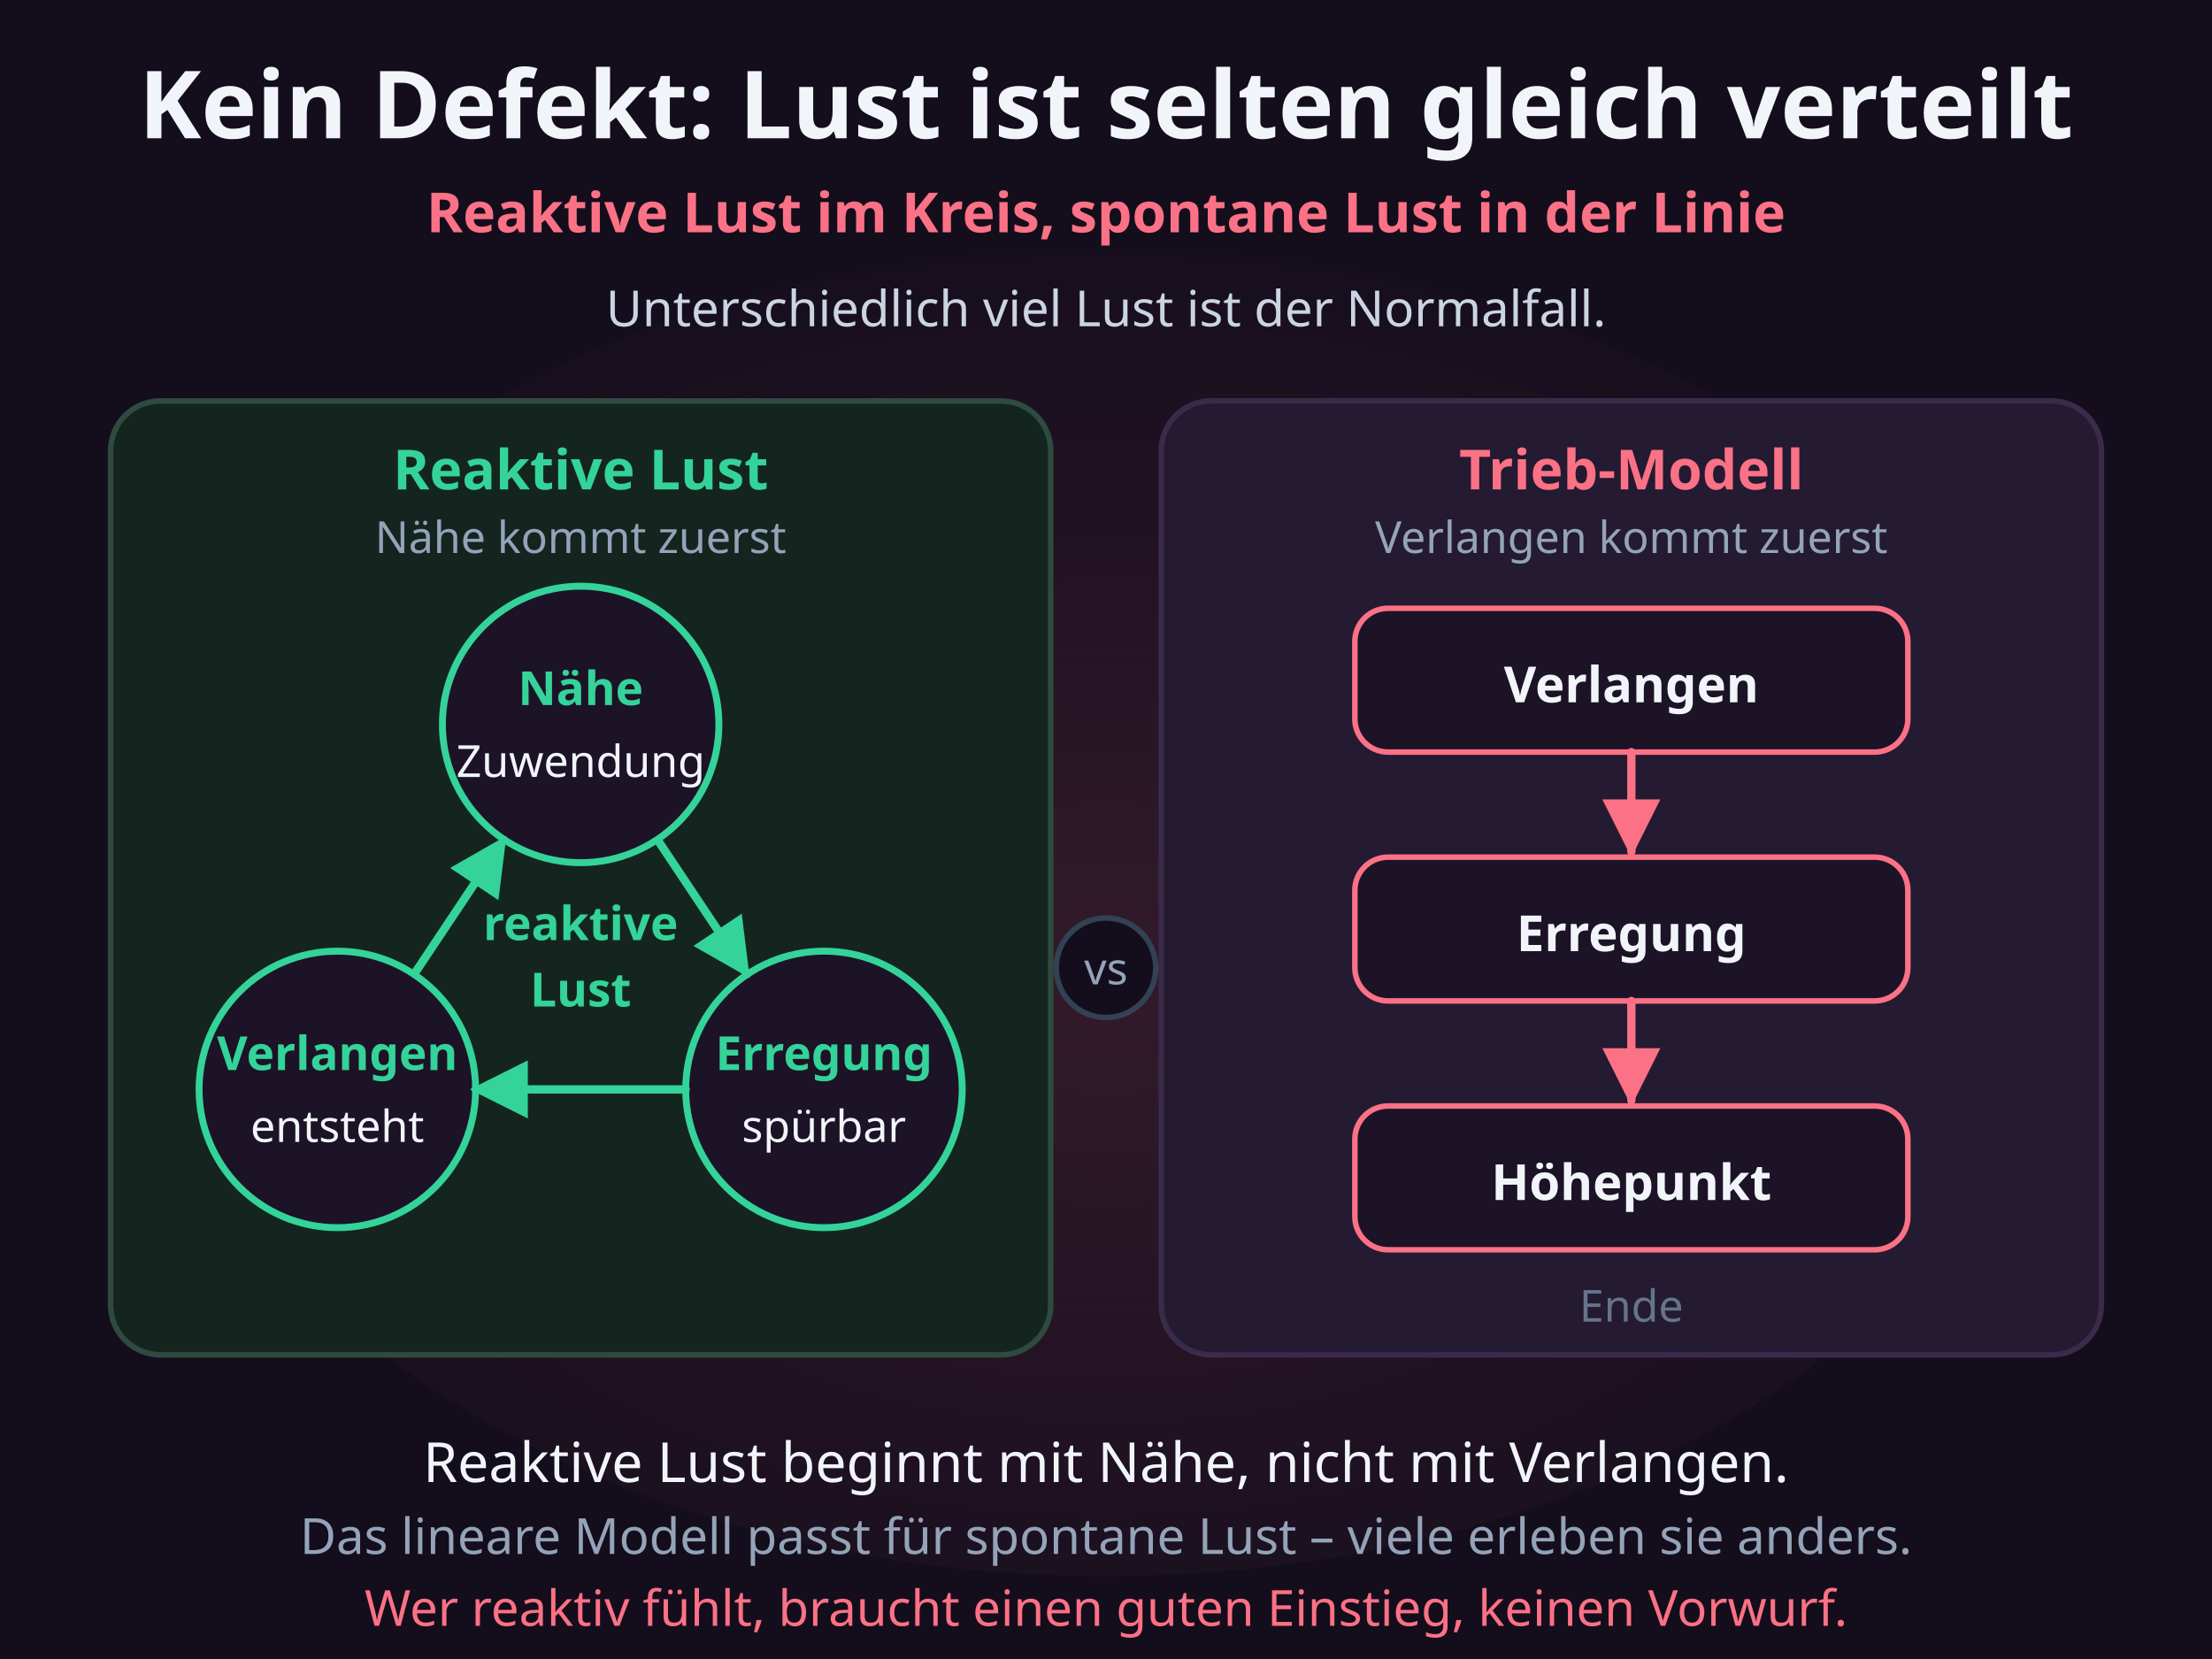
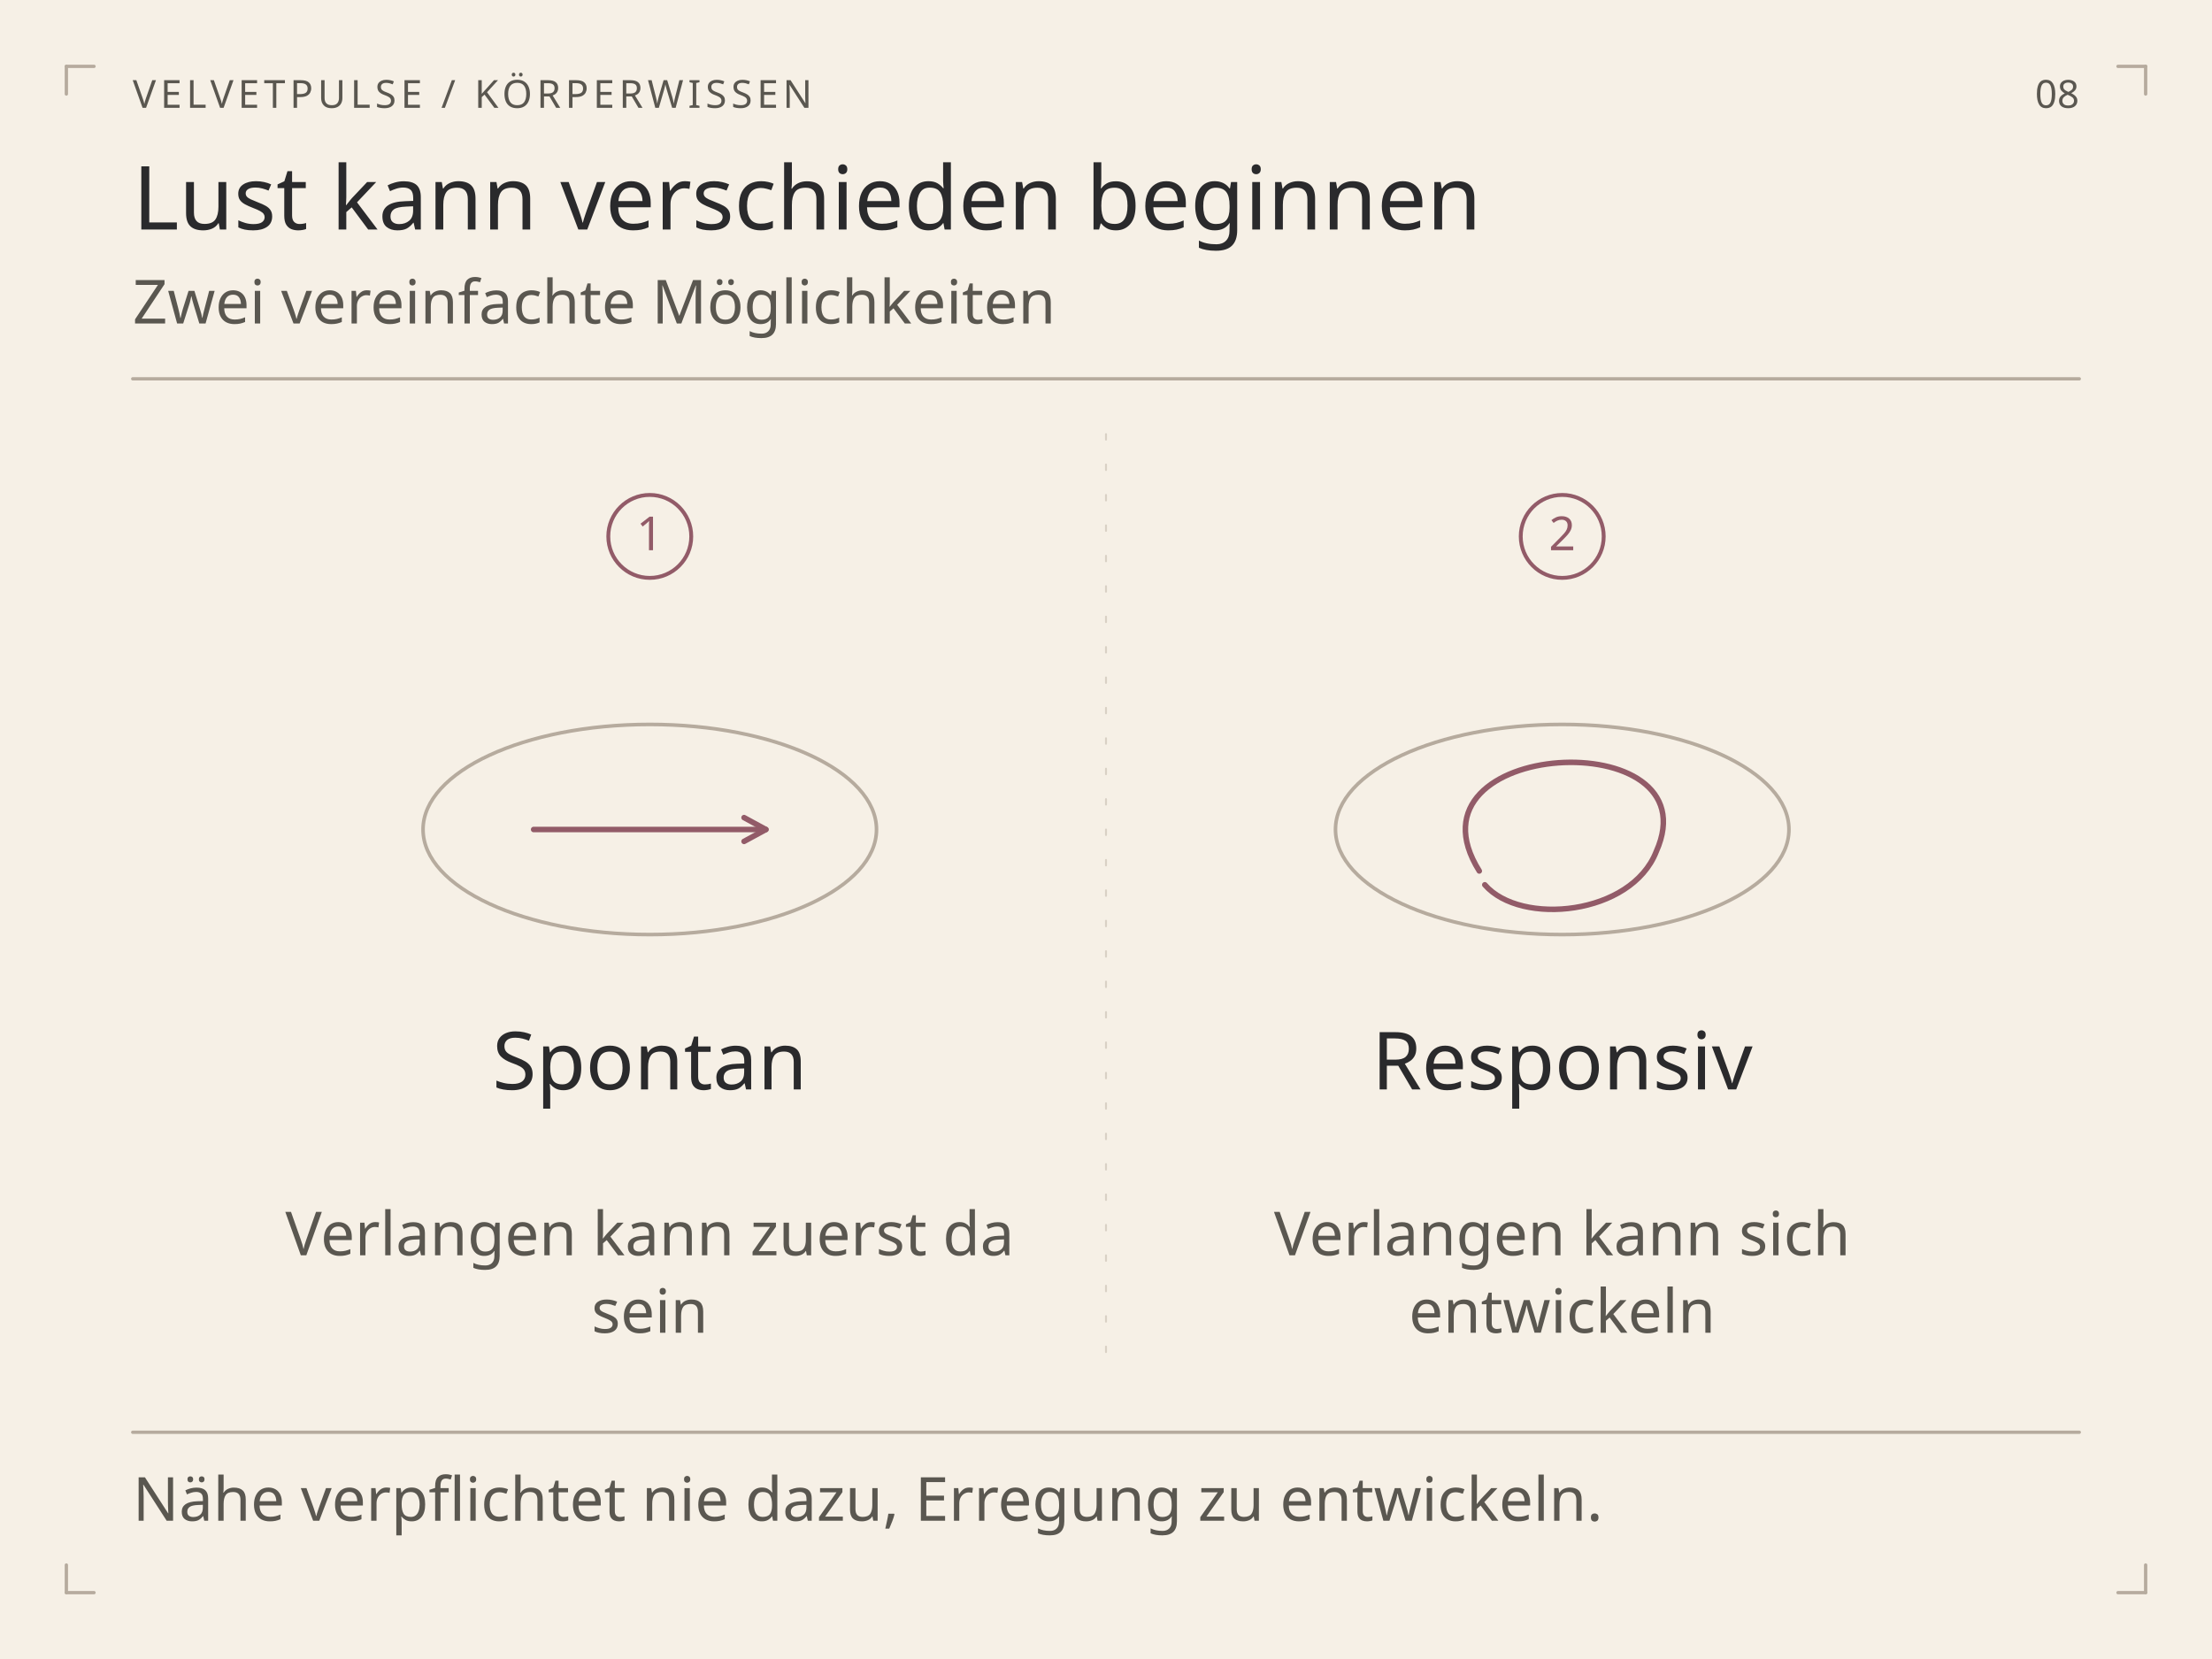
- <svg xmlns="http://www.w3.org/2000/svg" viewBox="0 0 800 600" width="800" height="600">
-   <defs>
-     <radialGradient id="glow" cx="0.5" cy="0.55" r="0.6">
-       <stop offset="0" stop-color="#FB7185" stop-opacity="0.13" />
-       <stop offset="1" stop-color="#FB7185" stop-opacity="0" />
-     </radialGradient>
-     <marker id="arrowP" viewBox="0 0 10 10" refX="9" refY="5" markerWidth="7" markerHeight="7" orient="auto">
-       <path d="M 0 0 L 10 5 L 0 10 z" fill="#FB7185" />
-     </marker>
-     <marker id="arrowG" viewBox="0 0 10 10" refX="9" refY="5" markerWidth="7" markerHeight="7" orient="auto">
-       <path d="M 0 0 L 10 5 L 0 10 z" fill="#34D399" />
-     </marker>
-   </defs>
-   <rect width="800" height="600" fill="#140D1C" />
-   <ellipse cx="400" cy="330" rx="350" ry="240" fill="url(#glow)" />
-   <text x="400" y="50" text-anchor="middle" fill="#F1F5F9" font-family="sans-serif" font-size="34" font-weight="700">Kein Defekt: Lust ist selten gleich verteilt</text>
-   <text x="400" y="84" text-anchor="middle" fill="#FB7185" font-family="sans-serif" font-size="20" font-weight="700">Reaktive Lust im Kreis, spontane Lust in der Linie</text>
-   <text x="400" y="118" text-anchor="middle" fill="#CBD5E1" font-family="sans-serif" font-size="18">Unterschiedlich viel Lust ist der Normalfall.</text>
-   <rect x="40" y="145" width="340" height="345" rx="18" fill="#14251F" stroke="#2F4A3F" stroke-width="2" />
-   <text x="210" y="177" text-anchor="middle" fill="#34D399" font-family="sans-serif" font-size="20" font-weight="700">Reaktive Lust</text>
-   <text x="210" y="200" text-anchor="middle" fill="#94A3B8" font-family="sans-serif" font-size="16">Nähe kommt zuerst</text>
-   <circle cx="210" cy="262" r="50" fill="#1C1327" stroke="#34D399" stroke-width="2.5" />
-   <text x="210" y="255" text-anchor="middle" fill="#34D399" font-family="sans-serif" font-size="17" font-weight="700">Nähe</text>
-   <text x="210" y="281" text-anchor="middle" fill="#F1F5F9" font-family="sans-serif" font-size="16">Zuwendung</text>
-   <circle cx="298" cy="394" r="50" fill="#1C1327" stroke="#34D399" stroke-width="2.5" />
-   <text x="298" y="387" text-anchor="middle" fill="#34D399" font-family="sans-serif" font-size="17" font-weight="700">Erregung</text>
-   <text x="298" y="413" text-anchor="middle" fill="#F1F5F9" font-family="sans-serif" font-size="16">spürbar</text>
-   <circle cx="122" cy="394" r="50" fill="#1C1327" stroke="#34D399" stroke-width="2.5" />
-   <text x="122" y="387" text-anchor="middle" fill="#34D399" font-family="sans-serif" font-size="17" font-weight="700">Verlangen</text>
-   <text x="122" y="413" text-anchor="middle" fill="#F1F5F9" font-family="sans-serif" font-size="16">entsteht</text>
-   <g stroke="#34D399" stroke-width="3" fill="none" stroke-linecap="round">
-     <path d="M238 304 L270 352" marker-end="url(#arrowG)" />
-     <path d="M248 394 L172 394" marker-end="url(#arrowG)" />
-     <path d="M150 352 L182 304" marker-end="url(#arrowG)" />
-   </g>
-   <text x="210" y="340" text-anchor="middle" fill="#34D399" font-family="sans-serif" font-size="17" font-weight="700">reaktive</text>
-   <text x="210" y="364" text-anchor="middle" fill="#34D399" font-family="sans-serif" font-size="17" font-weight="700">Lust</text>
-   <rect x="420" y="145" width="340" height="345" rx="18" fill="#241A31" stroke="#3B2A4A" stroke-width="2" />
-   <text x="590" y="177" text-anchor="middle" fill="#FB7185" font-family="sans-serif" font-size="20" font-weight="700">Trieb-Modell</text>
-   <text x="590" y="200" text-anchor="middle" fill="#94A3B8" font-family="sans-serif" font-size="16">Verlangen kommt zuerst</text>
-   <rect x="490" y="220" width="200" height="52" rx="12" fill="#1C1327" stroke="#FB7185" stroke-width="2" />
-   <text x="590" y="254" text-anchor="middle" fill="#F1F5F9" font-family="sans-serif" font-size="18" font-weight="700">Verlangen</text>
-   <rect x="490" y="310" width="200" height="52" rx="12" fill="#1C1327" stroke="#FB7185" stroke-width="2" />
-   <text x="590" y="344" text-anchor="middle" fill="#F1F5F9" font-family="sans-serif" font-size="18" font-weight="700">Erregung</text>
-   <rect x="490" y="400" width="200" height="52" rx="12" fill="#1C1327" stroke="#FB7185" stroke-width="2" />
-   <text x="590" y="434" text-anchor="middle" fill="#F1F5F9" font-family="sans-serif" font-size="18" font-weight="700">Höhepunkt</text>
-   <g stroke="#FB7185" stroke-width="3" fill="none" stroke-linecap="round">
-     <path d="M590 272 L590 308" marker-end="url(#arrowP)" />
-     <path d="M590 362 L590 398" marker-end="url(#arrowP)" />
-   </g>
-   <text x="590" y="478" text-anchor="middle" fill="#64748B" font-family="sans-serif" font-size="16">Ende</text>
-   <circle cx="400" cy="350" r="18" fill="#140D1C" stroke="#334155" stroke-width="2" />
-   <text x="400" y="356" text-anchor="middle" fill="#94A3B8" font-family="sans-serif" font-size="16">vs</text>
-   <text x="400" y="536" text-anchor="middle" fill="#F1F5F9" font-family="sans-serif" font-size="20">Reaktive Lust beginnt mit Nähe, nicht mit Verlangen.</text>
-   <text x="400" y="562" text-anchor="middle" fill="#94A3B8" font-family="sans-serif" font-size="18">Das lineare Modell passt für spontane Lust – viele erleben sie anders.</text>
-   <text x="400" y="588" text-anchor="middle" fill="#FB7185" font-family="sans-serif" font-size="18">Wer reaktiv fühlt, braucht einen guten Einstieg, keinen Vorwurf.</text>
+ <svg xmlns="http://www.w3.org/2000/svg" width="800" height="600" viewBox="0 0 800 600" role="img" aria-labelledby="titel beschreibung">
+   <rect width="800" height="600" fill="#F6F0E6" />
+   <line x1="24" y1="24" x2="34" y2="24" stroke="#B6AB9E" stroke-width="1.2" stroke-linecap="round" opacity="1" />
+   <line x1="24" y1="24" x2="24" y2="34" stroke="#B6AB9E" stroke-width="1.2" stroke-linecap="round" opacity="1" />
+   <line x1="776" y1="24" x2="766" y2="24" stroke="#B6AB9E" stroke-width="1.2" stroke-linecap="round" opacity="1" />
+   <line x1="776" y1="24" x2="776" y2="34" stroke="#B6AB9E" stroke-width="1.2" stroke-linecap="round" opacity="1" />
+   <line x1="24" y1="576" x2="34" y2="576" stroke="#B6AB9E" stroke-width="1.2" stroke-linecap="round" opacity="1" />
+   <line x1="24" y1="576" x2="24" y2="566" stroke="#B6AB9E" stroke-width="1.2" stroke-linecap="round" opacity="1" />
+   <line x1="776" y1="576" x2="766" y2="576" stroke="#B6AB9E" stroke-width="1.2" stroke-linecap="round" opacity="1" />
+   <line x1="776" y1="576" x2="776" y2="566" stroke="#B6AB9E" stroke-width="1.2" stroke-linecap="round" opacity="1" />
+   <text x="48" y="39" font-family="sans-serif" font-size="14" font-weight="400" letter-spacing="1.6" text-anchor="start" fill="#5A5750">VELVETPULSE  /  KÖRPERWISSEN</text>
+   <text x="752" y="39" font-family="sans-serif" font-size="14" font-weight="400" letter-spacing="0" text-anchor="end" fill="#5A5750">08</text>
+   <text x="48" y="83" font-family="SourceSerif4" font-size="32" font-weight="400" letter-spacing="0" text-anchor="start" fill="#2A2A2C">Lust kann verschieden beginnen</text>
+   <text x="48" y="117" font-family="sans-serif" font-size="22" font-weight="400" letter-spacing="0" text-anchor="start" fill="#5A5750">Zwei vereinfachte Möglichkeiten</text>
+   <line x1="48" y1="137" x2="752" y2="137" stroke="#B6AB9E" stroke-width="1.2" stroke-linecap="round" opacity="1" />
+   <line x1="400" y1="157" x2="400" y2="493" stroke="#B6AB9E" stroke-width="0.7" stroke-linecap="round" opacity="0.45" stroke-dasharray="2 9" />
+   <circle cx="235" cy="194" r="15" fill="#F6F0E6" stroke="#925B68" stroke-width="1.4" />
+   <text x="235" y="199" font-family="sans-serif" font-size="17" font-weight="400" letter-spacing="0" text-anchor="middle" fill="#925B68">1</text>
+   <ellipse cx="235" cy="300" rx="82" ry="38" fill="none" stroke="#B6AB9E" stroke-width="1.3" />
+   <line x1="193" y1="300" x2="277" y2="300" stroke="#925B68" stroke-width="2" stroke-linecap="round" opacity="1" />
+   <path d="M 269.1 304.3 L 277 300 L 269.1 295.7" fill="none" stroke="#925B68" stroke-width="2" stroke-linecap="round" stroke-linejoin="round" opacity="1" />
+   <text x="235" y="394" font-family="sans-serif" font-size="29" font-weight="400" letter-spacing="0" text-anchor="middle" fill="#2A2A2C">Spontan</text>
+   <text x="235" y="454" font-family="sans-serif" font-size="22" font-weight="400" letter-spacing="0" text-anchor="middle" fill="#5A5750">Verlangen kann zuerst da</text>
+   <text x="235" y="482" font-family="sans-serif" font-size="22" font-weight="400" letter-spacing="0" text-anchor="middle" fill="#5A5750">sein</text>
+   <circle cx="565" cy="194" r="15" fill="#F6F0E6" stroke="#925B68" stroke-width="1.4" />
+   <text x="565" y="199" font-family="sans-serif" font-size="17" font-weight="400" letter-spacing="0" text-anchor="middle" fill="#925B68">2</text>
+   <ellipse cx="565" cy="300" rx="82" ry="38" fill="none" stroke="#B6AB9E" stroke-width="1.3" />
+   <path d="M 535 315 C 505 267 620 261 599 308 C 590 331 550 335 537 320" fill="none" stroke="#925B68" stroke-width="2" stroke-linecap="round" stroke-linejoin="round" opacity="1" />
+   <text x="565" y="394" font-family="sans-serif" font-size="29" font-weight="400" letter-spacing="0" text-anchor="middle" fill="#2A2A2C">Responsiv</text>
+   <text x="565" y="454" font-family="sans-serif" font-size="22" font-weight="400" letter-spacing="0" text-anchor="middle" fill="#5A5750">Verlangen kann sich</text>
+   <text x="565" y="482" font-family="sans-serif" font-size="22" font-weight="400" letter-spacing="0" text-anchor="middle" fill="#5A5750">entwickeln</text>
+   <line x1="48" y1="518" x2="752" y2="518" stroke="#B6AB9E" stroke-width="1.2" stroke-linecap="round" opacity="1" />
+   <text x="48" y="550" font-family="sans-serif" font-size="22" font-weight="400" letter-spacing="0" text-anchor="start" fill="#5A5750">Nähe verpflichtet nie dazu, Erregung zu entwickeln.</text>
</svg>
